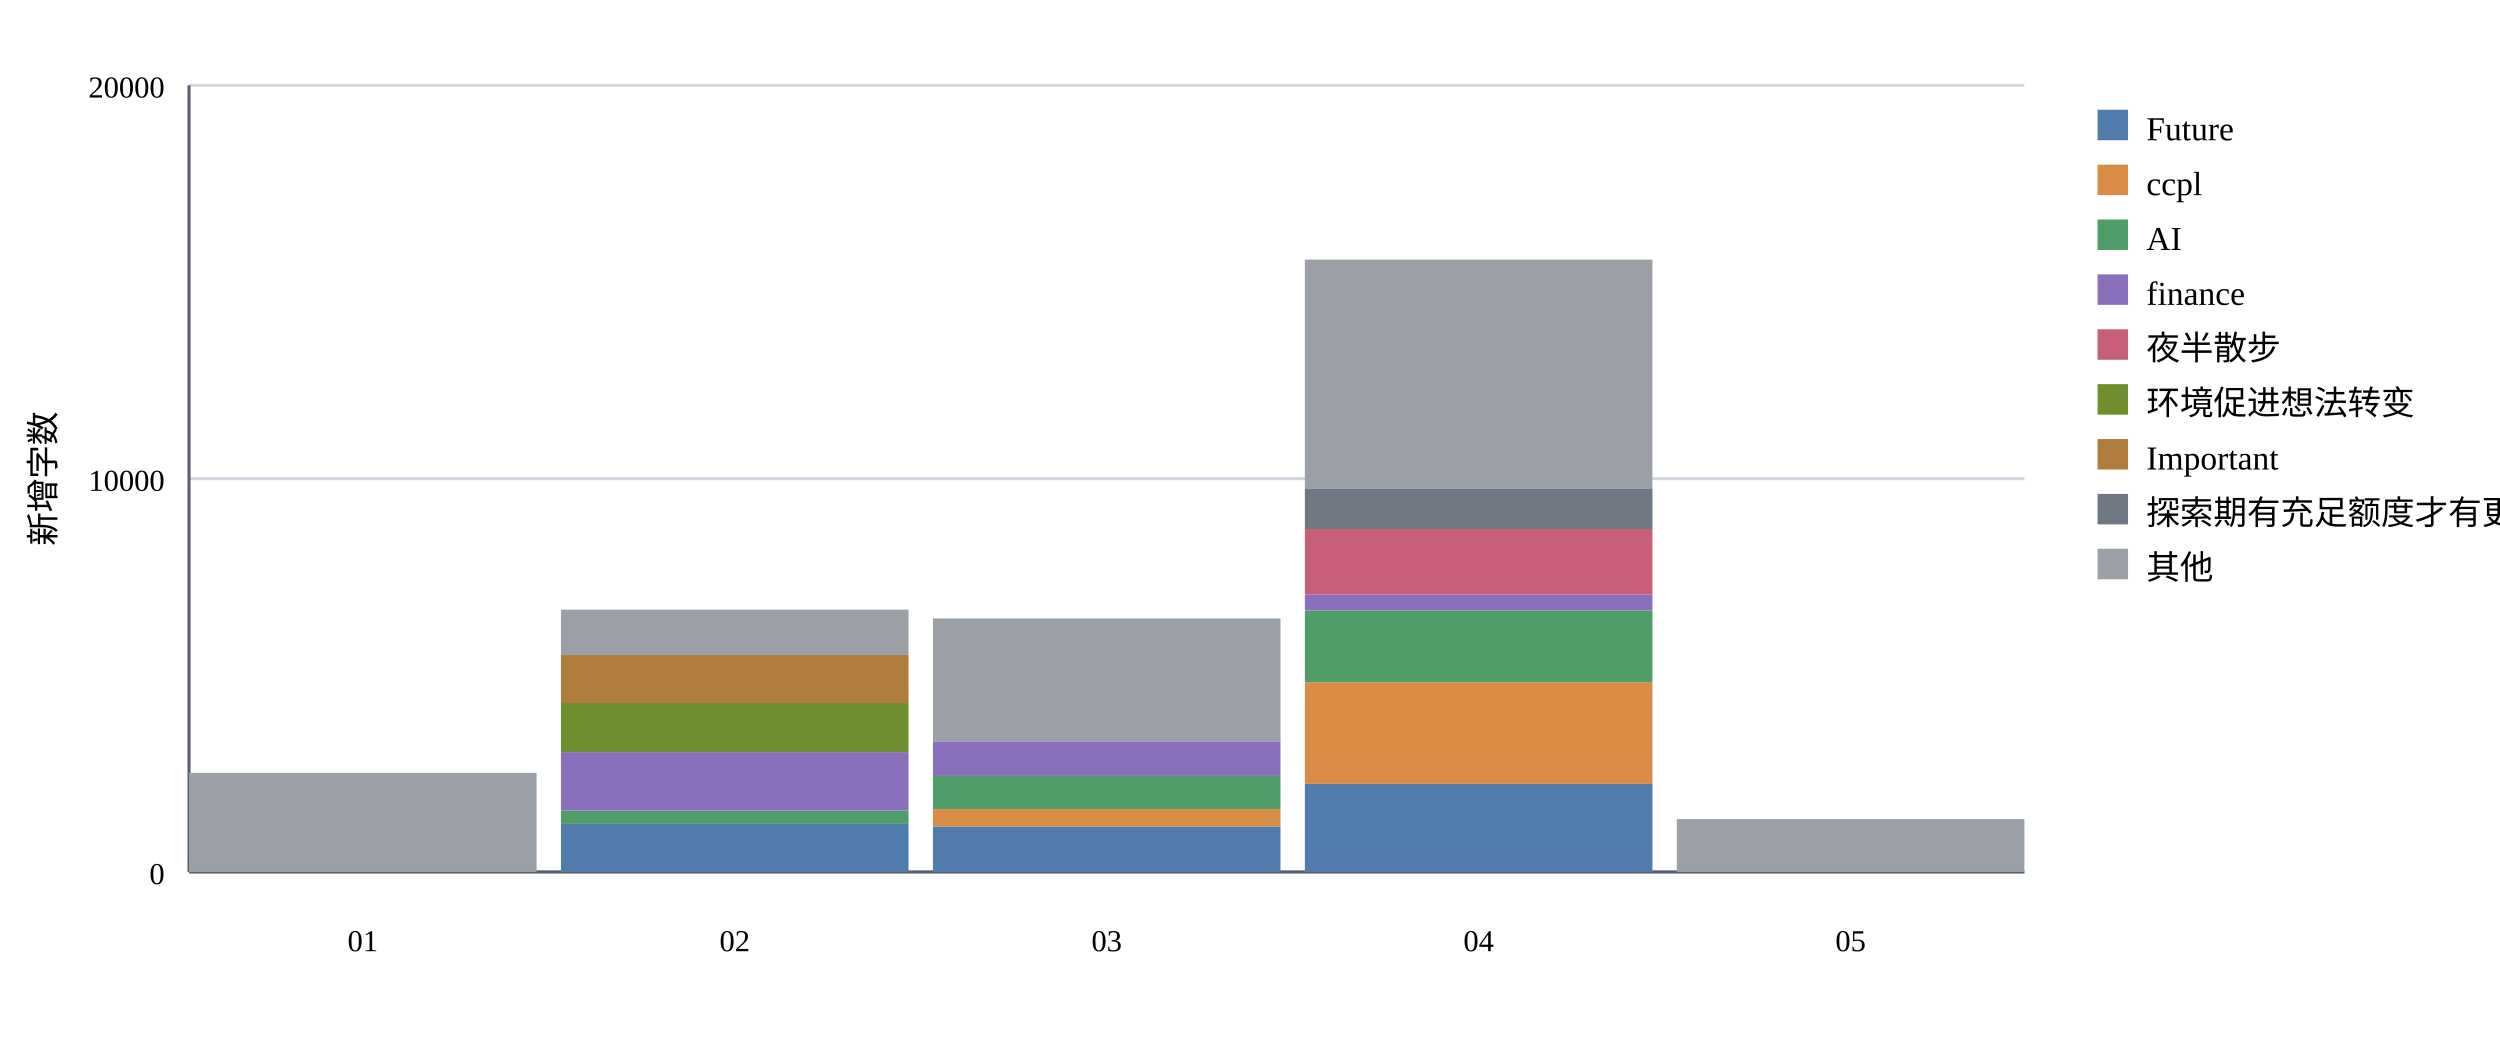
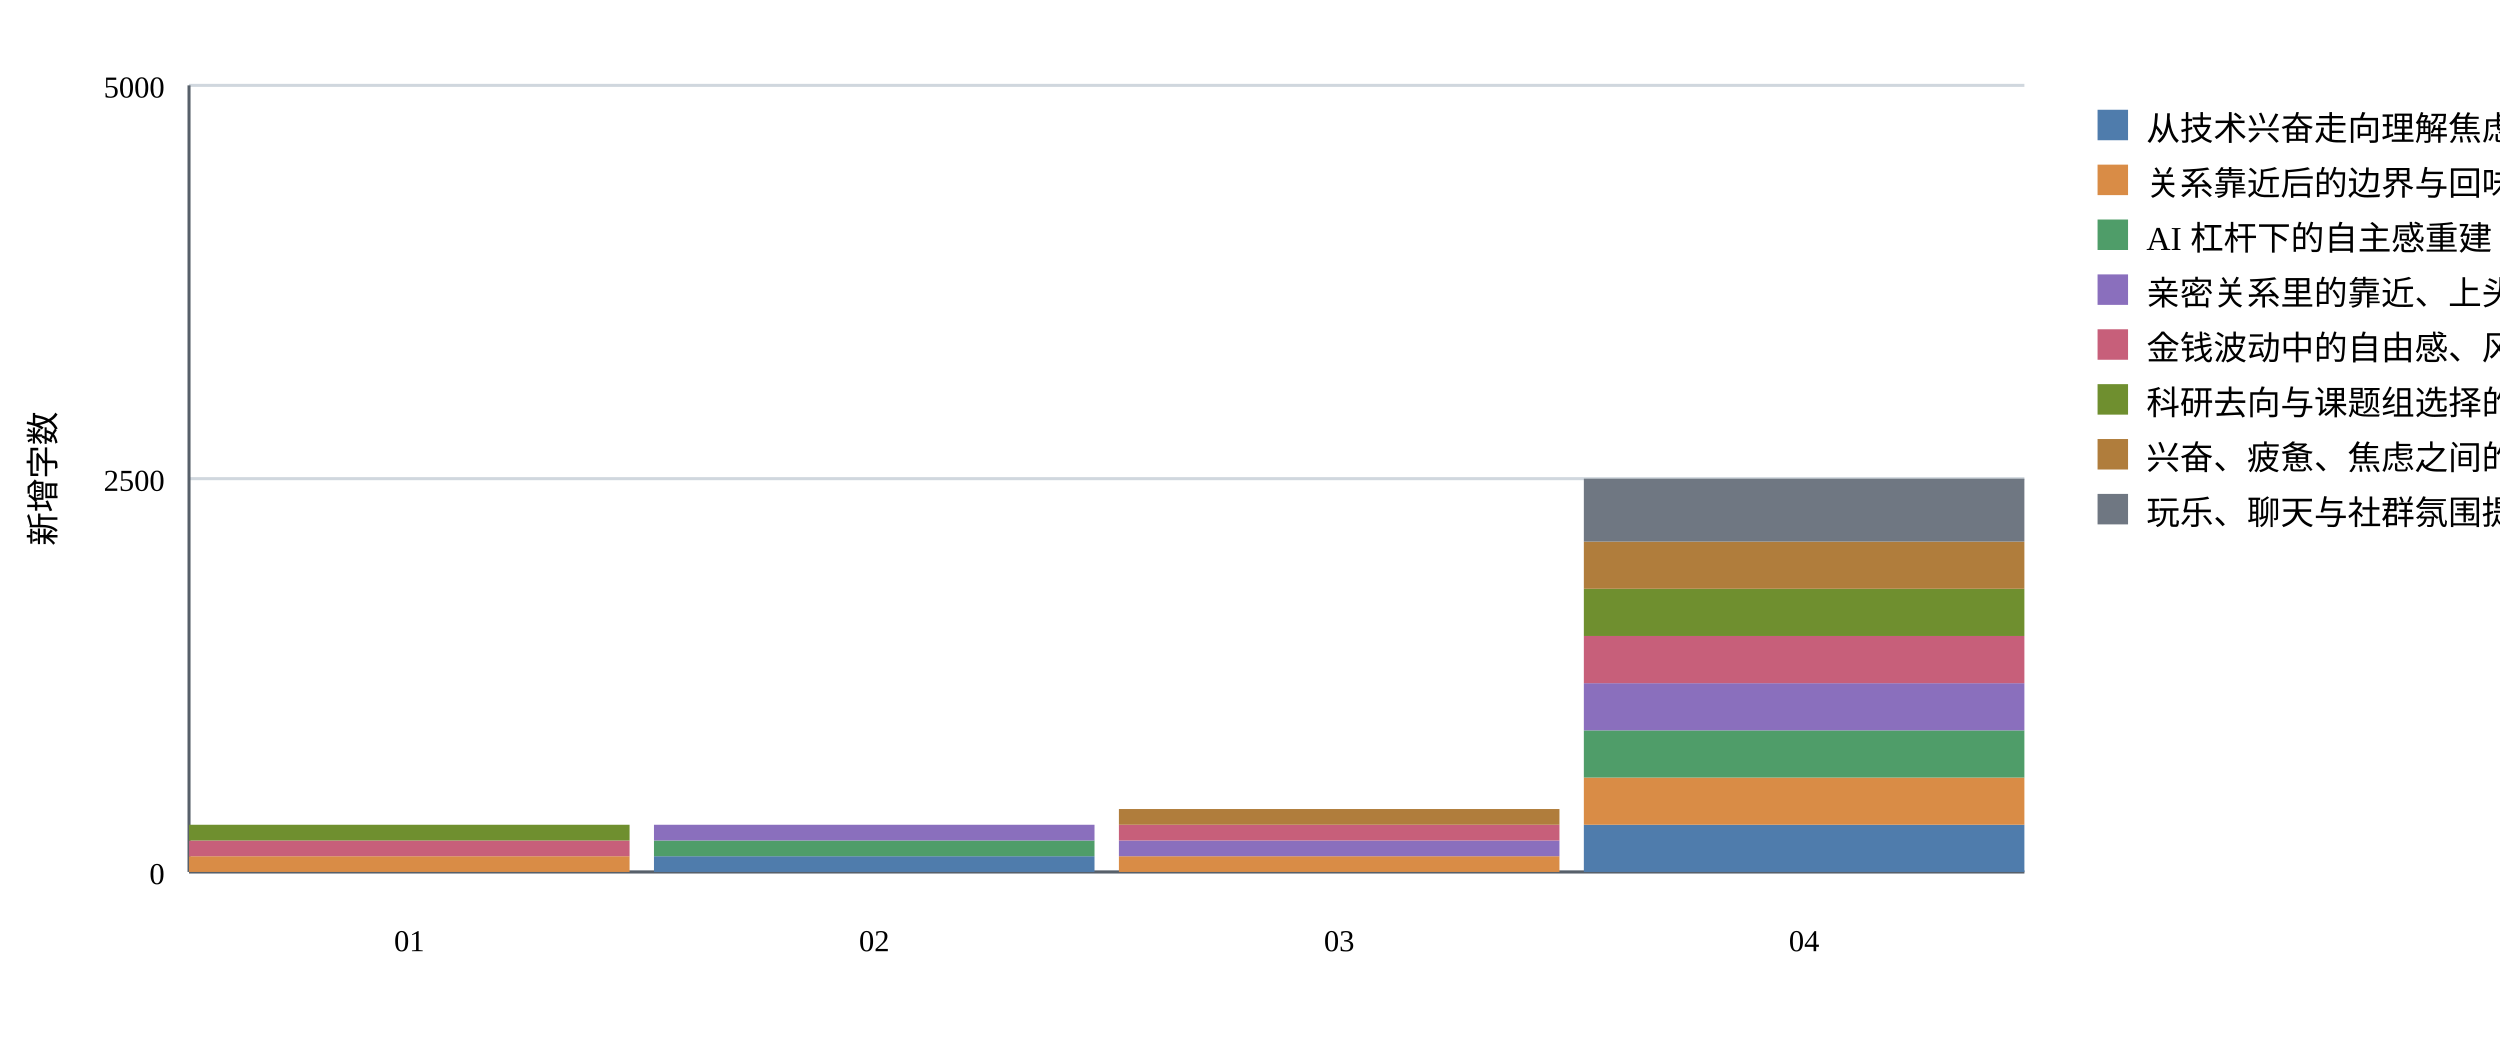
<svg xmlns="http://www.w3.org/2000/svg" class="annual-review-chart annual-review-topic-evolution" viewBox="0 0 820 340" width="100%" height="auto" role="img" aria-label="主题演化">
  <line x1="62" y1="286" x2="664" y2="286" stroke="#d0d7de" stroke-width="1" />
  <text x="54" y="290" font-size="10" text-anchor="end" fill="currentColor">0</text>
  <line x1="62" y1="157" x2="664" y2="157" stroke="#d0d7de" stroke-width="1" />
-   <text x="54" y="161" font-size="10" text-anchor="end" fill="currentColor">10000</text>
+   <text x="54" y="161" font-size="10" text-anchor="end" fill="currentColor">2500</text>
  <line x1="62" y1="28" x2="664" y2="28" stroke="#d0d7de" stroke-width="1" />
-   <text x="54" y="32" font-size="10" text-anchor="end" fill="currentColor">20000</text>
+   <text x="54" y="32" font-size="10" text-anchor="end" fill="currentColor">5000</text>
  <line x1="62" y1="28" x2="62" y2="286" stroke="#57606a" stroke-width="1" />
  <line x1="62" y1="286" x2="664" y2="286" stroke="#57606a" stroke-width="1" />
  <text x="18" y="157" font-size="11" text-anchor="middle" fill="currentColor" transform="rotate(-90 18 157)">新增字数</text>
-   <rect x="62" y="253.49" width="114" height="32.51" fill="#9aa0a6" />
-   <text x="119" y="312" font-size="10" text-anchor="middle" fill="currentColor">01</text>
-   <rect x="184" y="270.24" width="114" height="15.76" fill="#4f7cac" />
-   <rect x="184" y="265.85" width="114" height="4.39" fill="#4f9d69" />
-   <rect x="184" y="246.69" width="114" height="19.16" fill="#8a6fbd" />
-   <rect x="184" y="230.59" width="114" height="16.10" fill="#6f8f2f" />
-   <rect x="184" y="214.83" width="114" height="15.76" fill="#b07d3c" />
-   <rect x="184" y="199.96" width="114" height="14.87" fill="#9aa0a6" />
-   <text x="241" y="312" font-size="10" text-anchor="middle" fill="currentColor">02</text>
-   <rect x="306" y="271.06" width="114" height="14.94" fill="#4f7cac" />
-   <rect x="306" y="265.37" width="114" height="5.69" fill="#d98c46" />
-   <rect x="306" y="254.51" width="114" height="10.86" fill="#4f9d69" />
-   <rect x="306" y="243.16" width="114" height="11.35" fill="#8a6fbd" />
-   <rect x="306" y="202.86" width="114" height="40.30" fill="#9aa0a6" />
-   <text x="363" y="312" font-size="10" text-anchor="middle" fill="currentColor">03</text>
-   <rect x="428" y="257.12" width="114" height="28.88" fill="#4f7cac" />
-   <rect x="428" y="223.76" width="114" height="33.36" fill="#d98c46" />
-   <rect x="428" y="200.22" width="114" height="23.54" fill="#4f9d69" />
-   <rect x="428" y="195.04" width="114" height="5.17" fill="#8a6fbd" />
-   <rect x="428" y="173.52" width="114" height="21.52" fill="#c75f7a" />
-   <rect x="428" y="160.19" width="114" height="13.34" fill="#6f7782" />
-   <rect x="428" y="85.16" width="114" height="75.03" fill="#9aa0a6" />
-   <text x="485" y="312" font-size="10" text-anchor="middle" fill="currentColor">04</text>
-   <rect x="550" y="268.68" width="114" height="17.32" fill="#9aa0a6" />
-   <text x="607" y="312" font-size="10" text-anchor="middle" fill="currentColor">05</text>
+   <rect x="62" y="280.84" width="144.50" height="5.16" fill="#d98c46" />
+   <rect x="62" y="275.68" width="144.50" height="5.16" fill="#c75f7a" />
+   <rect x="62" y="270.52" width="144.50" height="5.16" fill="#6f8f2f" />
+   <text x="134.25" y="312" font-size="10" text-anchor="middle" fill="currentColor">01</text>
+   <rect x="214.50" y="280.84" width="144.50" height="5.16" fill="#4f7cac" />
+   <rect x="214.50" y="275.68" width="144.50" height="5.16" fill="#4f9d69" />
+   <rect x="214.50" y="270.52" width="144.50" height="5.16" fill="#8a6fbd" />
+   <text x="286.75" y="312" font-size="10" text-anchor="middle" fill="currentColor">02</text>
+   <rect x="367" y="280.84" width="144.50" height="5.16" fill="#d98c46" />
+   <rect x="367" y="275.68" width="144.50" height="5.16" fill="#8a6fbd" />
+   <rect x="367" y="270.52" width="144.50" height="5.16" fill="#c75f7a" />
+   <rect x="367" y="265.36" width="144.50" height="5.16" fill="#b07d3c" />
+   <text x="439.25" y="312" font-size="10" text-anchor="middle" fill="currentColor">03</text>
+   <rect x="519.50" y="270.52" width="144.50" height="15.48" fill="#4f7cac" />
+   <rect x="519.50" y="255.04" width="144.50" height="15.48" fill="#d98c46" />
+   <rect x="519.50" y="239.56" width="144.50" height="15.48" fill="#4f9d69" />
+   <rect x="519.50" y="224.08" width="144.50" height="15.48" fill="#8a6fbd" />
+   <rect x="519.50" y="208.60" width="144.50" height="15.48" fill="#c75f7a" />
+   <rect x="519.50" y="193.12" width="144.50" height="15.48" fill="#6f8f2f" />
+   <rect x="519.50" y="177.64" width="144.50" height="15.48" fill="#b07d3c" />
+   <rect x="519.50" y="157.00" width="144.50" height="20.64" fill="#6f7782" />
+   <text x="591.75" y="312" font-size="10" text-anchor="middle" fill="currentColor">04</text>
  <rect x="688" y="36" width="10" height="10" fill="#4f7cac" />
-   <text x="704" y="46" font-size="11" fill="currentColor">Future</text>
+   <text x="704" y="46" font-size="11" fill="currentColor">从技术兴奋走向理解焦虑</text>
  <rect x="688" y="54" width="10" height="10" fill="#d98c46" />
-   <text x="704" y="64" font-size="11" fill="currentColor">ccpl</text>
+   <text x="704" y="64" font-size="11" fill="currentColor">关系靠近后的边界与回味</text>
  <rect x="688" y="72" width="10" height="10" fill="#4f9d69" />
-   <text x="704" y="82" font-size="11" fill="currentColor">AI</text>
+   <text x="704" y="82" font-size="11" fill="currentColor">AI 杠杆下的自主感重建</text>
  <rect x="688" y="90" width="10" height="10" fill="#8a6fbd" />
-   <text x="704" y="100" font-size="11" fill="currentColor">finance</text>
+   <text x="704" y="100" font-size="11" fill="currentColor">亲密关系里的靠近、上头与边界感</text>
  <rect x="688" y="108" width="10" height="10" fill="#c75f7a" />
-   <text x="704" y="118" font-size="11" fill="currentColor">夜半散步</text>
+   <text x="704" y="118" font-size="11" fill="currentColor">金钱波动中的自由感、风险感与消费尺度</text>
  <rect x="688" y="126" width="10" height="10" fill="#6f8f2f" />
-   <text x="704" y="136" font-size="11" fill="currentColor">环境促进想法转变</text>
+   <text x="704" y="136" font-size="11" fill="currentColor">科研去向与课题组选择的现实盘算</text>
  <rect x="688" y="144" width="10" height="10" fill="#b07d3c" />
-   <text x="704" y="154" font-size="11" fill="currentColor">Important</text>
+   <text x="704" y="154" font-size="11" fill="currentColor">兴奋、疲惫、焦虑之间的调节能力</text>
  <rect x="688" y="162" width="10" height="10" fill="#6f7782" />
-   <text x="704" y="172" font-size="11" fill="currentColor">探索期有充足额度才有更多可能</text>
-   <rect x="688" y="180" width="10" height="10" fill="#9aa0a6" />
-   <text x="704" y="190" font-size="11" fill="currentColor">其他</text>
+   <text x="704" y="172" font-size="11" fill="currentColor">玩乐、聊天与社群氛围提供的生活能量</text>
</svg>
